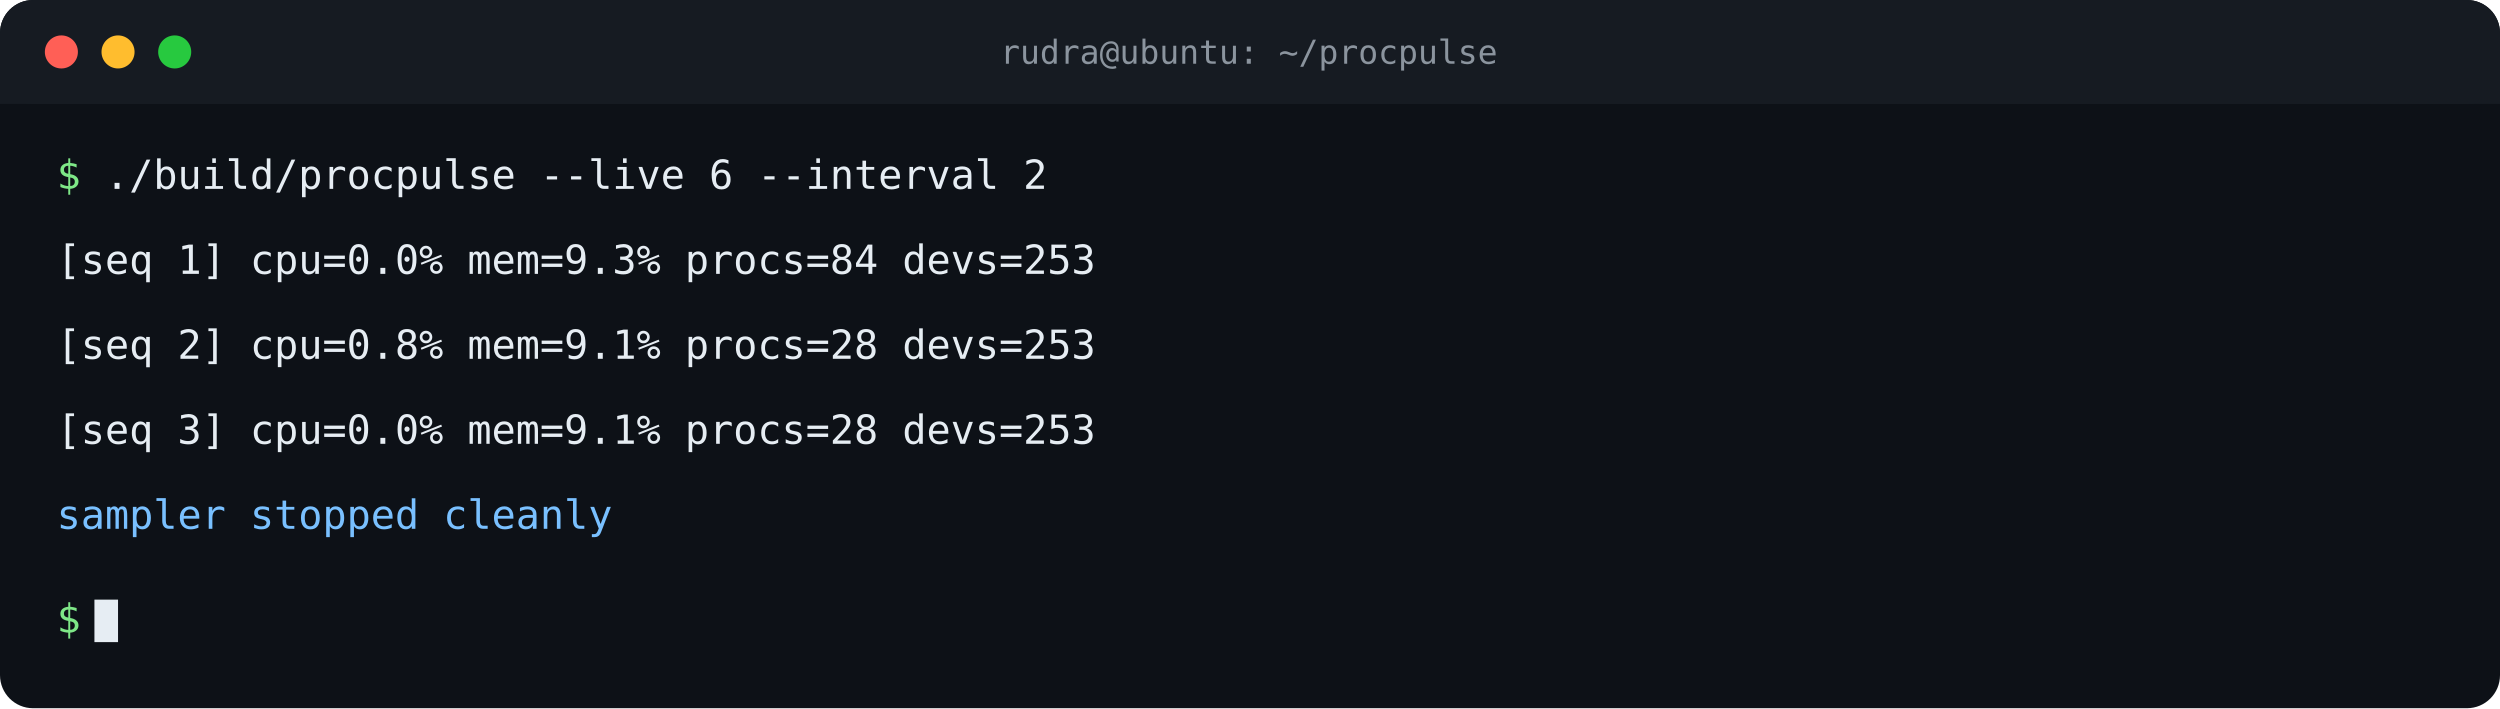
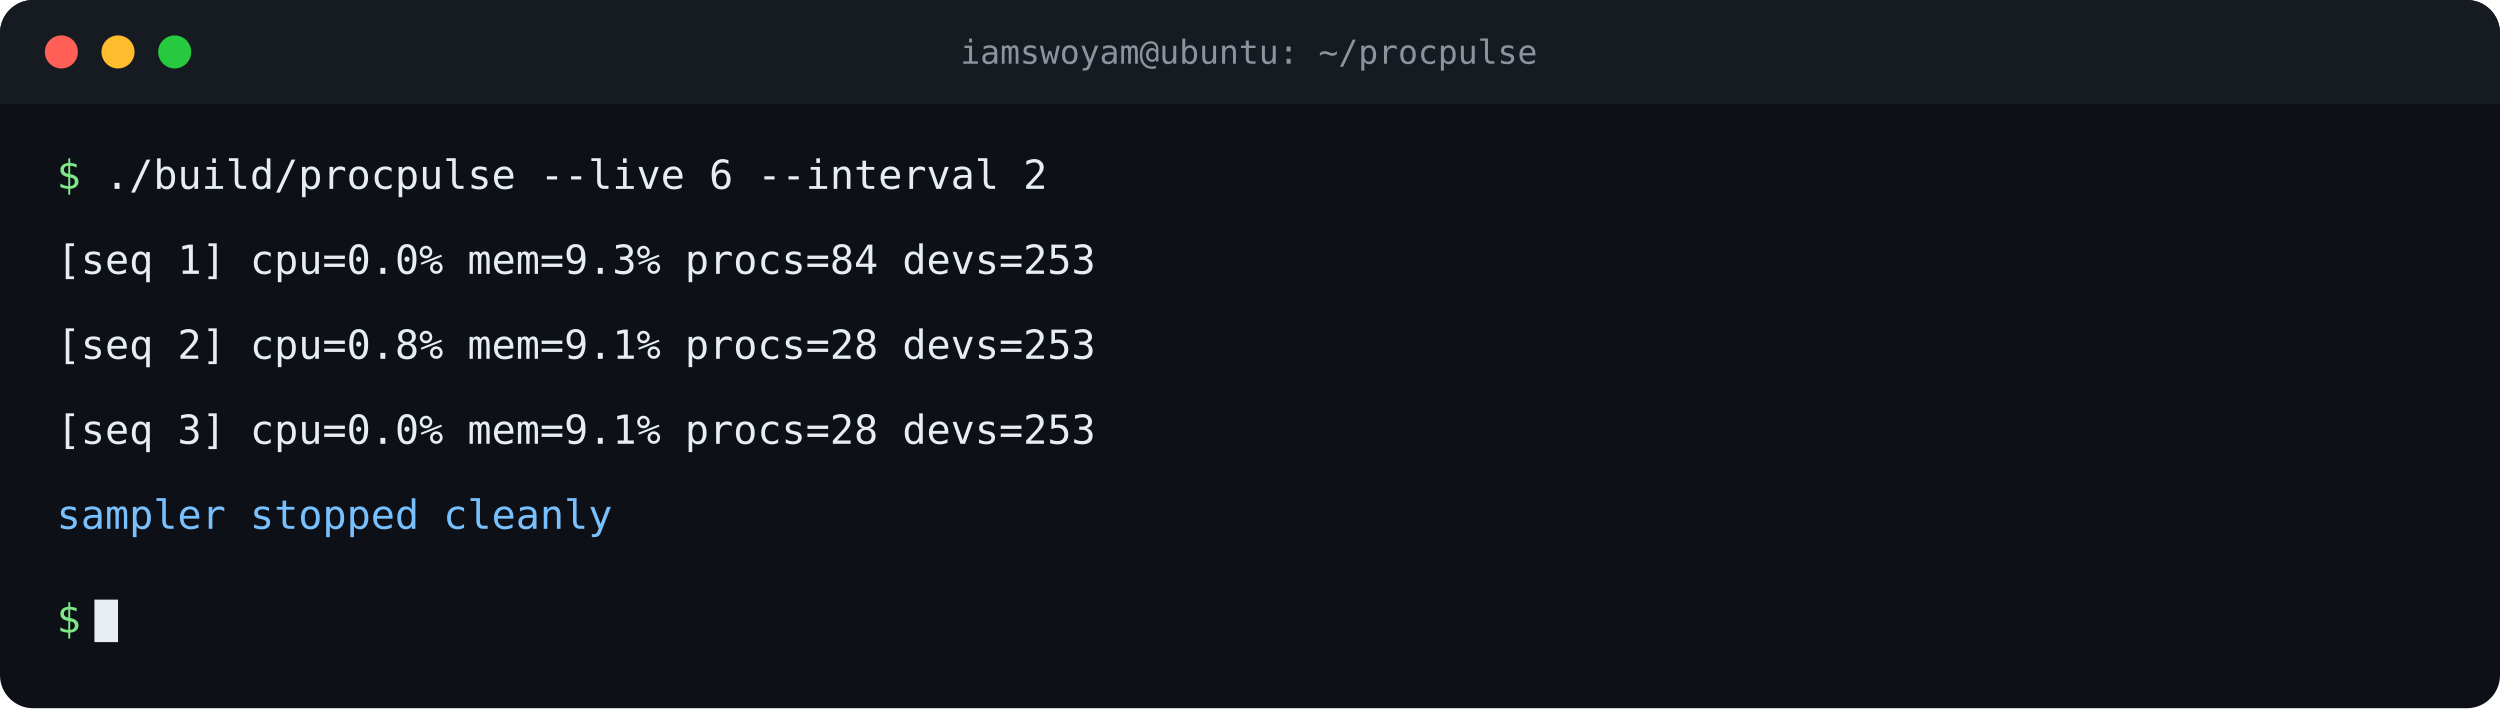
<svg xmlns="http://www.w3.org/2000/svg" width="1059" height="300" viewBox="0 0 1059 300" font-family="DejaVu Sans Mono, Consolas, monospace">
  <rect width="1059" height="300" rx="14" fill="#0d1117" />
  <rect width="1059" height="44" rx="14" fill="#161b22" />
  <rect y="30" width="1059" height="14" fill="#161b22" />
  <circle cx="26" cy="22" r="7" fill="#ff5f56" />
  <circle cx="50" cy="22" r="7" fill="#ffbd2e" />
  <circle cx="74" cy="22" r="7" fill="#27c93f" />
-   <text x="529" y="27" text-anchor="middle" font-size="14" fill="#8b949e">rudra@ubuntu: ~/procpulse</text>
+   <text x="529" y="27" text-anchor="middle" font-size="14" fill="#8b949e">iamswoyam@ubuntu: ~/procpulse</text>
  <g font-size="17">
    <text x="24" y="80" fill="#7ee787">$ <tspan fill="#e6edf3">./build/procpulse --live 6 --interval 2</tspan>
    </text>
    <text x="24" y="116" fill="#e6edf3">[seq 1] cpu=0.0%  mem=9.3%  procs=84  devs=253</text>
    <text x="24" y="152" fill="#e6edf3">[seq 2] cpu=0.8%  mem=9.1%  procs=28  devs=253</text>
    <text x="24" y="188" fill="#e6edf3">[seq 3] cpu=0.0%  mem=9.1%  procs=28  devs=253</text>
    <text x="24" y="224" fill="#79c0ff">sampler stopped cleanly</text>
    <text x="24" y="268" fill="#7ee787">$</text>
    <rect x="40" y="254" width="10" height="18" fill="#e6edf3" />
  </g>
</svg>
